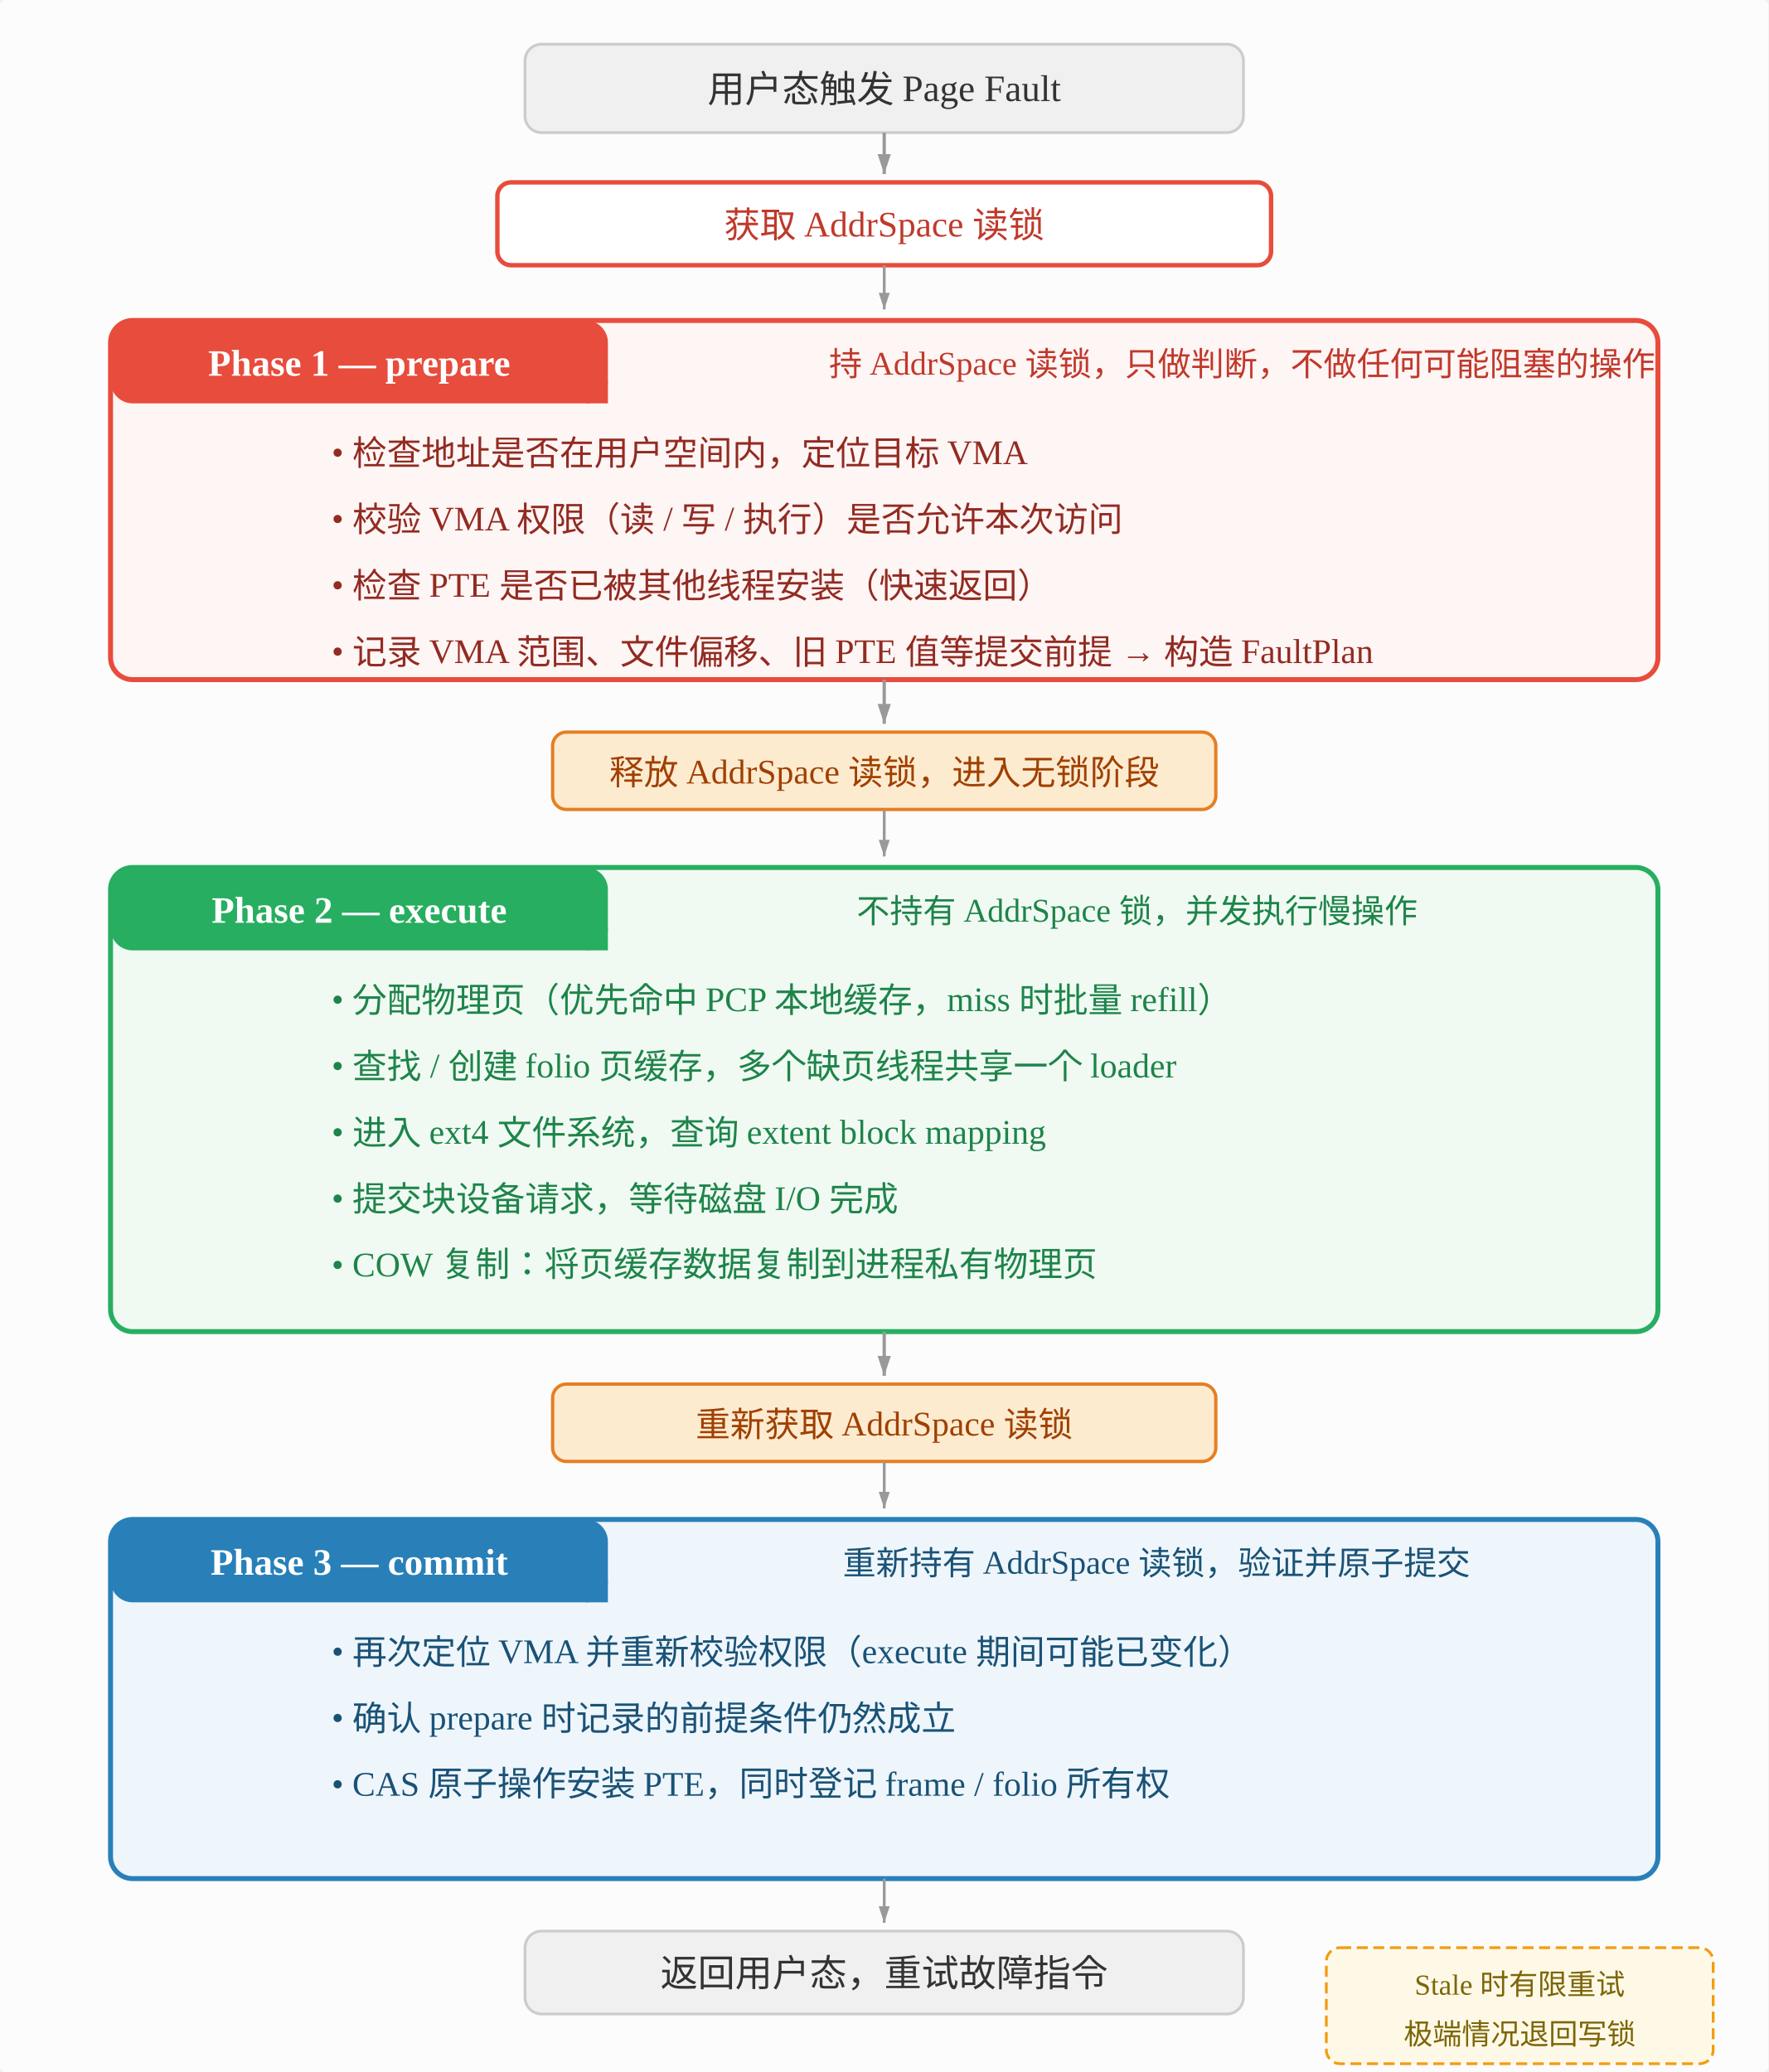
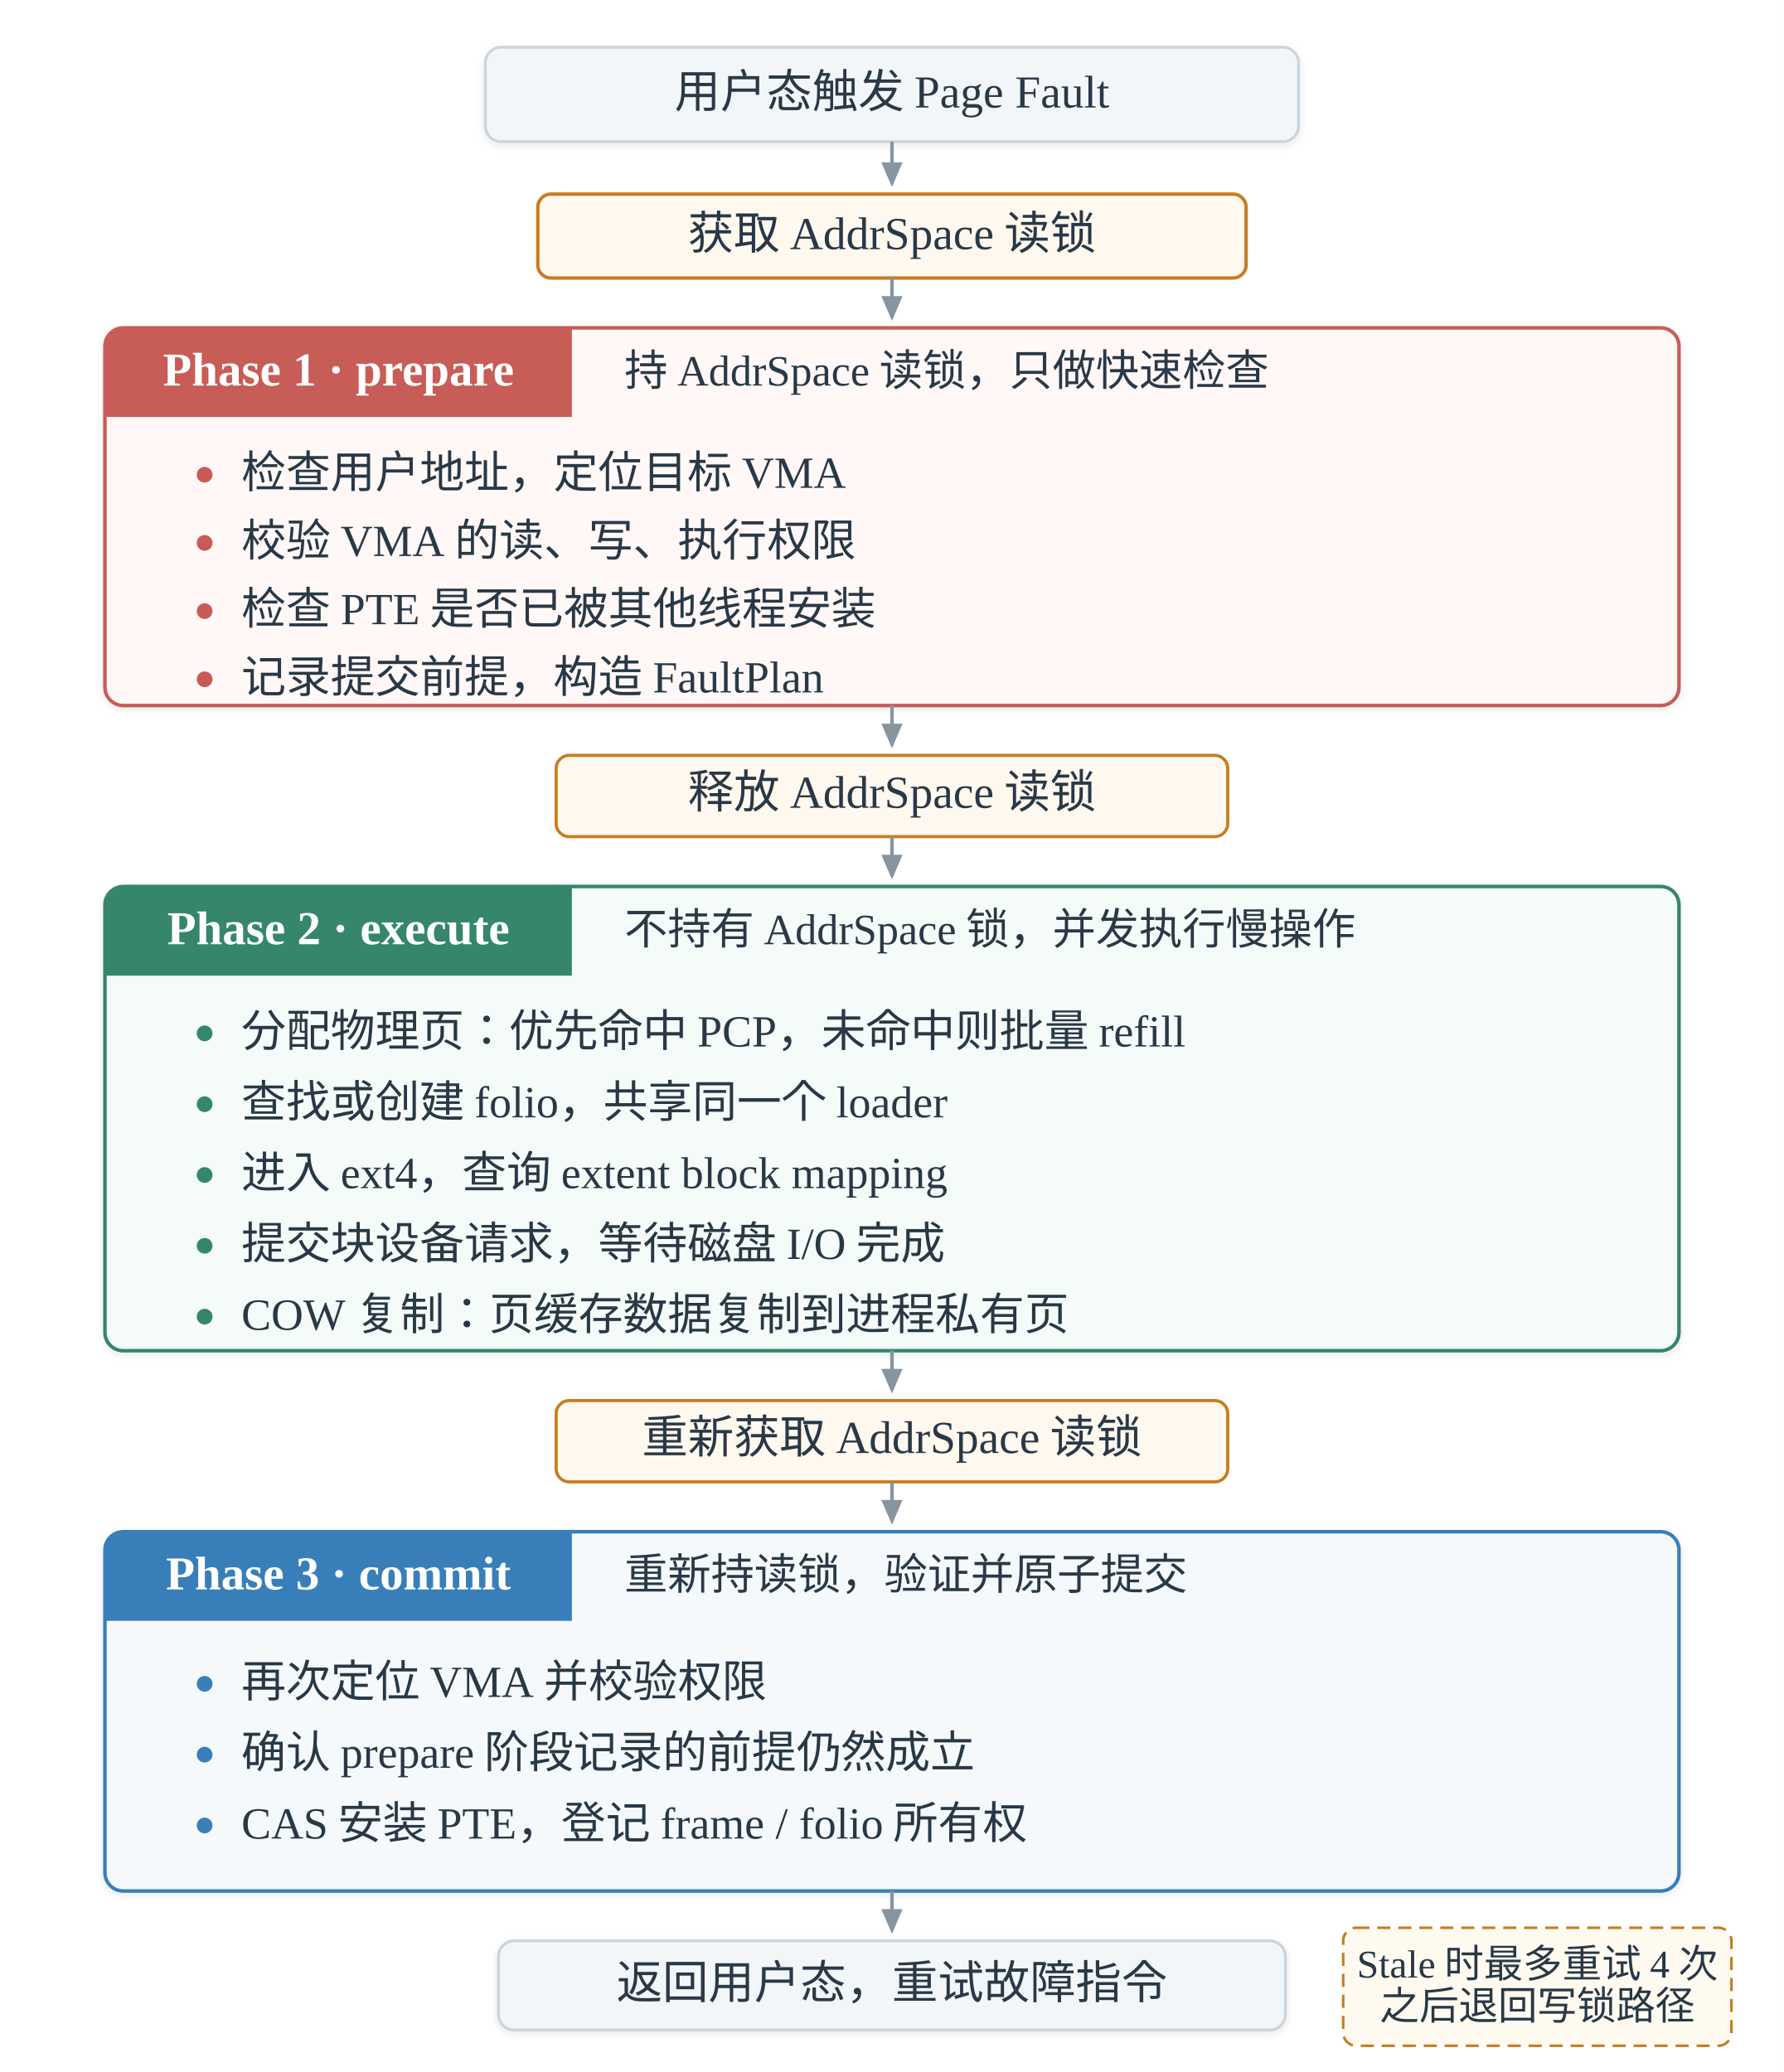
- <svg xmlns="http://www.w3.org/2000/svg" viewBox="0 0 640 750" font-family="KaiTi,STKaiti,楷体,Times New Roman,serif">
+ <svg xmlns="http://www.w3.org/2000/svg" viewBox="0 0 680 790" role="img" aria-labelledby="title desc">
  <defs>
-     <marker id="a" markerWidth="6" markerHeight="4" refX="6" refY="2" orient="auto">
-       <path d="M0,0 L6,2 L0,4 Z" fill="#999" />
+     <marker id="arrow" markerWidth="7" markerHeight="6" refX="6" refY="3" orient="auto">
+       <path d="M0,0 L7,3 L0,6 Z" fill="#8795a1" />
    </marker>
+     <filter id="shadow" x="-10%" y="-20%" width="120%" height="145%">
+       <feDropShadow dx="0" dy="1" stdDeviation="1.4" flood-color="#172b3a" flood-opacity="0.10" />
+     </filter>
  </defs>
-   <rect width="640" height="750" fill="#fcfcfc" rx="2" />
-   <rect x="190" y="16" width="260" height="32" rx="6" fill="#f0f0f0" stroke="#ccc" stroke-width="1" />
-   <text x="320" y="37" text-anchor="middle" fill="#333" font-size="13.5">用户态触发 Page Fault</text>
-   <line x1="320" y1="48" x2="320" y2="63" stroke="#999" stroke-width="1.2" marker-end="url(#a)" />
-   <rect x="180" y="66" width="280" height="30" rx="5" fill="#fff" stroke="#e74c3c" stroke-width="1.6" />
-   <text x="320" y="86" text-anchor="middle" fill="#c0392b" font-size="13">获取 AddrSpace 读锁</text>
-   <line x1="320" y1="96" x2="320" y2="112" stroke="#999" stroke-width="1" marker-end="url(#a)" />
-   <rect x="40" y="116" width="560" height="130" rx="8" fill="#fef5f5" stroke="#e74c3c" stroke-width="1.8" />
-   <rect x="40" y="116" width="180" height="30" rx="8" fill="#e74c3c" />
-   <rect x="212" y="138" width="8" height="8" fill="#e74c3c" />
-   <text x="130" y="136" text-anchor="middle" fill="#fff" font-size="13.5" font-weight="bold">Phase 1 — prepare</text>
-   <text x="300" y="136" fill="#c0392b" font-size="12">持 AddrSpace 读锁，只做判断，不做任何可能阻塞的操作</text>
-   <text x="120" y="168" fill="#922b21" font-size="12.5">• 检查地址是否在用户空间内，定位目标 VMA</text>
-   <text x="120" y="192" fill="#922b21" font-size="12.5">• 校验 VMA 权限（读 / 写 / 执行）是否允许本次访问</text>
-   <text x="120" y="216" fill="#922b21" font-size="12.5">• 检查 PTE 是否已被其他线程安装（快速返回）</text>
-   <text x="120" y="240" fill="#922b21" font-size="12.5">• 记录 VMA 范围、文件偏移、旧 PTE 值等提交前提 → 构造 FaultPlan</text>
-   <line x1="320" y1="246" x2="320" y2="262" stroke="#999" stroke-width="1.2" marker-end="url(#a)" />
-   <rect x="200" y="265" width="240" height="28" rx="5" fill="#fdebd0" stroke="#e67e22" stroke-width="1.2" />
-   <text x="320" y="284" text-anchor="middle" fill="#a04000" font-size="12.5">释放 AddrSpace 读锁，进入无锁阶段</text>
-   <line x1="320" y1="293" x2="320" y2="310" stroke="#999" stroke-width="1" marker-end="url(#a)" />
-   <rect x="40" y="314" width="560" height="168" rx="8" fill="#f0faf3" stroke="#27ae60" stroke-width="1.8" />
-   <rect x="40" y="314" width="180" height="30" rx="8" fill="#27ae60" />
-   <rect x="212" y="336" width="8" height="8" fill="#27ae60" />
-   <text x="130" y="334" text-anchor="middle" fill="#fff" font-size="13.5" font-weight="bold">Phase 2 — execute</text>
-   <text x="310" y="334" fill="#1e8449" font-size="12">不持有 AddrSpace 锁，并发执行慢操作</text>
-   <text x="120" y="366" fill="#1e8449" font-size="12.5">• 分配物理页（优先命中 PCP 本地缓存，miss 时批量 refill）</text>
-   <text x="120" y="390" fill="#1e8449" font-size="12.5">• 查找 / 创建 folio 页缓存，多个缺页线程共享一个 loader</text>
-   <text x="120" y="414" fill="#1e8449" font-size="12.5">• 进入 ext4 文件系统，查询 extent block mapping</text>
-   <text x="120" y="438" fill="#1e8449" font-size="12.5">• 提交块设备请求，等待磁盘 I/O 完成</text>
-   <text x="120" y="462" fill="#1e8449" font-size="12.5">• COW 复制：将页缓存数据复制到进程私有物理页</text>
-   <line x1="320" y1="482" x2="320" y2="498" stroke="#999" stroke-width="1.2" marker-end="url(#a)" />
-   <rect x="200" y="501" width="240" height="28" rx="5" fill="#fdebd0" stroke="#e67e22" stroke-width="1.2" />
-   <text x="320" y="520" text-anchor="middle" fill="#a04000" font-size="12.5">重新获取 AddrSpace 读锁</text>
-   <line x1="320" y1="529" x2="320" y2="546" stroke="#999" stroke-width="1" marker-end="url(#a)" />
-   <rect x="40" y="550" width="560" height="130" rx="8" fill="#eef6fc" stroke="#2980b9" stroke-width="1.8" />
-   <rect x="40" y="550" width="180" height="30" rx="8" fill="#2980b9" />
-   <rect x="212" y="572" width="8" height="8" fill="#2980b9" />
-   <text x="130" y="570" text-anchor="middle" fill="#fff" font-size="13.5" font-weight="bold">Phase 3 — commit</text>
-   <text x="305" y="570" fill="#1a5276" font-size="12">重新持有 AddrSpace 读锁，验证并原子提交</text>
-   <text x="120" y="602" fill="#1a5276" font-size="12.5">• 再次定位 VMA 并重新校验权限（execute 期间可能已变化）</text>
-   <text x="120" y="626" fill="#1a5276" font-size="12.5">• 确认 prepare 时记录的前提条件仍然成立</text>
-   <text x="120" y="650" fill="#1a5276" font-size="12.5">• CAS 原子操作安装 PTE，同时登记 frame / folio 所有权</text>
-   <line x1="320" y1="680" x2="320" y2="696" stroke="#999" stroke-width="1" marker-end="url(#a)" />
-   <rect x="190" y="699" width="260" height="30" rx="6" fill="#f0f0f0" stroke="#ccc" stroke-width="1" />
-   <text x="320" y="719" text-anchor="middle" fill="#333" font-size="13.5">返回用户态，重试故障指令</text>
-   <rect x="480" y="705" width="140" height="42" rx="5" fill="#fef9e7" stroke="#f39c12" stroke-width="1" stroke-dasharray="4,2" />
-   <text x="550" y="722" text-anchor="middle" fill="#7d6608" font-size="10.5">Stale 时有限重试</text>
-   <text x="550" y="740" text-anchor="middle" fill="#7d6608" font-size="10.5">极端情况退回写锁</text>
+   <style>
+     text { font-family: KaiTi, STKaiti, "楷体", serif; fill: #293846; }
+     .latin { font-family: "Times New Roman", Times, serif; }
+ .body { font-size: 17px; }
+ .phase-title { font-family: "Times New Roman", Times, serif; font-size: 18px; font-weight: 700; fill: #ffffff; }
+ .phase-note { font-size: 16.5px; }
+ .node-text { font-size: 17.5px; }
+ .small { font-size: 15px; }
+     .flow { stroke: #8795a1; stroke-width: 1.35; marker-end: url(#arrow); }
+   </style>
+   <rect width="680" height="790" fill="#ffffff" />
+   <g filter="url(#shadow)">
+     <rect x="185" y="18" width="310" height="36" rx="6" fill="#f3f6f8" stroke="#cbd5dc" stroke-width="1.1" />
+     <text x="340" y="41" text-anchor="middle" class="node-text">用户态触发 <tspan class="latin">Page Fault</tspan>
+     </text>
+   </g>
+   <line x1="340" y1="54" x2="340" y2="70" class="flow" />
+   <rect x="205" y="74" width="270" height="32" rx="5" fill="#fff8ee" stroke="#c77d22" stroke-width="1.3" />
+   <text x="340" y="95" text-anchor="middle" class="node-text" fill="#925b17">获取 <tspan class="latin">AddrSpace</tspan> 读锁</text>
+   <line x1="340" y1="106" x2="340" y2="121" class="flow" />
+   <g filter="url(#shadow)">
+     <rect x="40" y="125" width="600" height="144" rx="7" fill="#fff8f7" stroke="#c85b57" stroke-width="1.35" />
+     <path d="M47 125 H218 V159 H40 V132 A7 7 0 0 1 47 125 Z" fill="#c85b57" />
+     <text x="129" y="147" text-anchor="middle" class="phase-title">Phase 1 · prepare</text>
+     <text x="238" y="147" class="phase-note" fill="#9d4643">持 <tspan class="latin">AddrSpace</tspan> 读锁，只做快速检查</text>
+   </g>
+   <g class="body" fill="#713e3c">
+     <circle cx="78" cy="181" r="3" fill="#c85b57" />
+     <text x="92" y="186">检查用户地址，定位目标 <tspan class="latin">VMA</tspan>
+     </text>
+     <circle cx="78" cy="207" r="3" fill="#c85b57" />
+     <text x="92" y="212">校验 <tspan class="latin">VMA</tspan> 的读、写、执行权限</text>
+     <circle cx="78" cy="233" r="3" fill="#c85b57" />
+     <text x="92" y="238">检查 <tspan class="latin">PTE</tspan> 是否已被其他线程安装</text>
+     <circle cx="78" cy="259" r="3" fill="#c85b57" />
+     <text x="92" y="264">记录提交前提，构造 <tspan class="latin">FaultPlan</tspan>
+     </text>
+   </g>
+   <line x1="340" y1="269" x2="340" y2="284" class="flow" />
+   <rect x="212" y="288" width="256" height="31" rx="5" fill="#fff8ee" stroke="#c77d22" stroke-width="1.2" />
+   <text x="340" y="308" text-anchor="middle" class="node-text" fill="#925b17">释放 <tspan class="latin">AddrSpace</tspan> 读锁</text>
+   <line x1="340" y1="319" x2="340" y2="334" class="flow" />
+   <g filter="url(#shadow)">
+     <rect x="40" y="338" width="600" height="177" rx="7" fill="#f5fbf8" stroke="#35866b" stroke-width="1.35" />
+     <path d="M47 338 H218 V372 H40 V345 A7 7 0 0 1 47 338 Z" fill="#35866b" />
+     <text x="129" y="360" text-anchor="middle" class="phase-title">Phase 2 · execute</text>
+     <text x="238" y="360" class="phase-note" fill="#2e705b">不持有 <tspan class="latin">AddrSpace</tspan> 锁，并发执行慢操作</text>
+   </g>
+   <g class="body" fill="#315f50">
+     <circle cx="78" cy="394" r="3" fill="#35866b" />
+     <text x="92" y="399">分配物理页：优先命中 <tspan class="latin">PCP</tspan>，未命中则批量 <tspan class="latin">refill</tspan>
+     </text>
+     <circle cx="78" cy="421" r="3" fill="#35866b" />
+     <text x="92" y="426">查找或创建 <tspan class="latin">folio</tspan>，共享同一个 <tspan class="latin">loader</tspan>
+     </text>
+     <circle cx="78" cy="448" r="3" fill="#35866b" />
+     <text x="92" y="453">进入 <tspan class="latin">ext4</tspan>，查询 <tspan class="latin">extent block mapping</tspan>
+     </text>
+     <circle cx="78" cy="475" r="3" fill="#35866b" />
+     <text x="92" y="480">提交块设备请求，等待磁盘 <tspan class="latin">I/O</tspan> 完成</text>
+     <circle cx="78" cy="502" r="3" fill="#35866b" />
+     <text x="92" y="507">
+       <tspan class="latin">COW</tspan> 复制：页缓存数据复制到进程私有页</text>
+   </g>
+   <line x1="340" y1="515" x2="340" y2="530" class="flow" />
+   <rect x="212" y="534" width="256" height="31" rx="5" fill="#fff8ee" stroke="#c77d22" stroke-width="1.2" />
+   <text x="340" y="554" text-anchor="middle" class="node-text" fill="#925b17">重新获取 <tspan class="latin">AddrSpace</tspan> 读锁</text>
+   <line x1="340" y1="565" x2="340" y2="580" class="flow" />
+   <g filter="url(#shadow)">
+     <rect x="40" y="584" width="600" height="137" rx="7" fill="#f5f9fc" stroke="#397fba" stroke-width="1.35" />
+     <path d="M47 584 H218 V618 H40 V591 A7 7 0 0 1 47 584 Z" fill="#397fba" />
+     <text x="129" y="606" text-anchor="middle" class="phase-title">Phase 3 · commit</text>
+     <text x="238" y="606" class="phase-note" fill="#2e6d9e">重新持读锁，验证并原子提交</text>
+   </g>
+   <g class="body" fill="#345e7d">
+     <circle cx="78" cy="642" r="3" fill="#397fba" />
+     <text x="92" y="647">再次定位 <tspan class="latin">VMA</tspan> 并校验权限</text>
+     <circle cx="78" cy="669" r="3" fill="#397fba" />
+     <text x="92" y="674">确认 <tspan class="latin">prepare</tspan> 阶段记录的前提仍然成立</text>
+     <circle cx="78" cy="696" r="3" fill="#397fba" />
+     <text x="92" y="701">
+       <tspan class="latin">CAS</tspan> 安装 <tspan class="latin">PTE</tspan>，登记 <tspan class="latin">frame / folio</tspan> 所有权</text>
+   </g>
+   <line x1="340" y1="721" x2="340" y2="736" class="flow" />
+   <g filter="url(#shadow)">
+     <rect x="190" y="740" width="300" height="34" rx="6" fill="#f3f6f8" stroke="#cbd5dc" stroke-width="1.1" />
+     <text x="340" y="762" text-anchor="middle" class="node-text">返回用户态，重试故障指令</text>
+   </g>
+   <rect x="512" y="735" width="148" height="45" rx="5" fill="#fffaf0" stroke="#c77d22" stroke-width="1" stroke-dasharray="5 3" />
+   <text x="586" y="754" text-anchor="middle" class="small" fill="#925b17">
+     <tspan class="latin">Stale</tspan> 时最多重试 <tspan class="latin">4</tspan> 次</text>
+   <text x="586" y="770" text-anchor="middle" class="small" fill="#925b17">之后退回写锁路径</text>
</svg>
